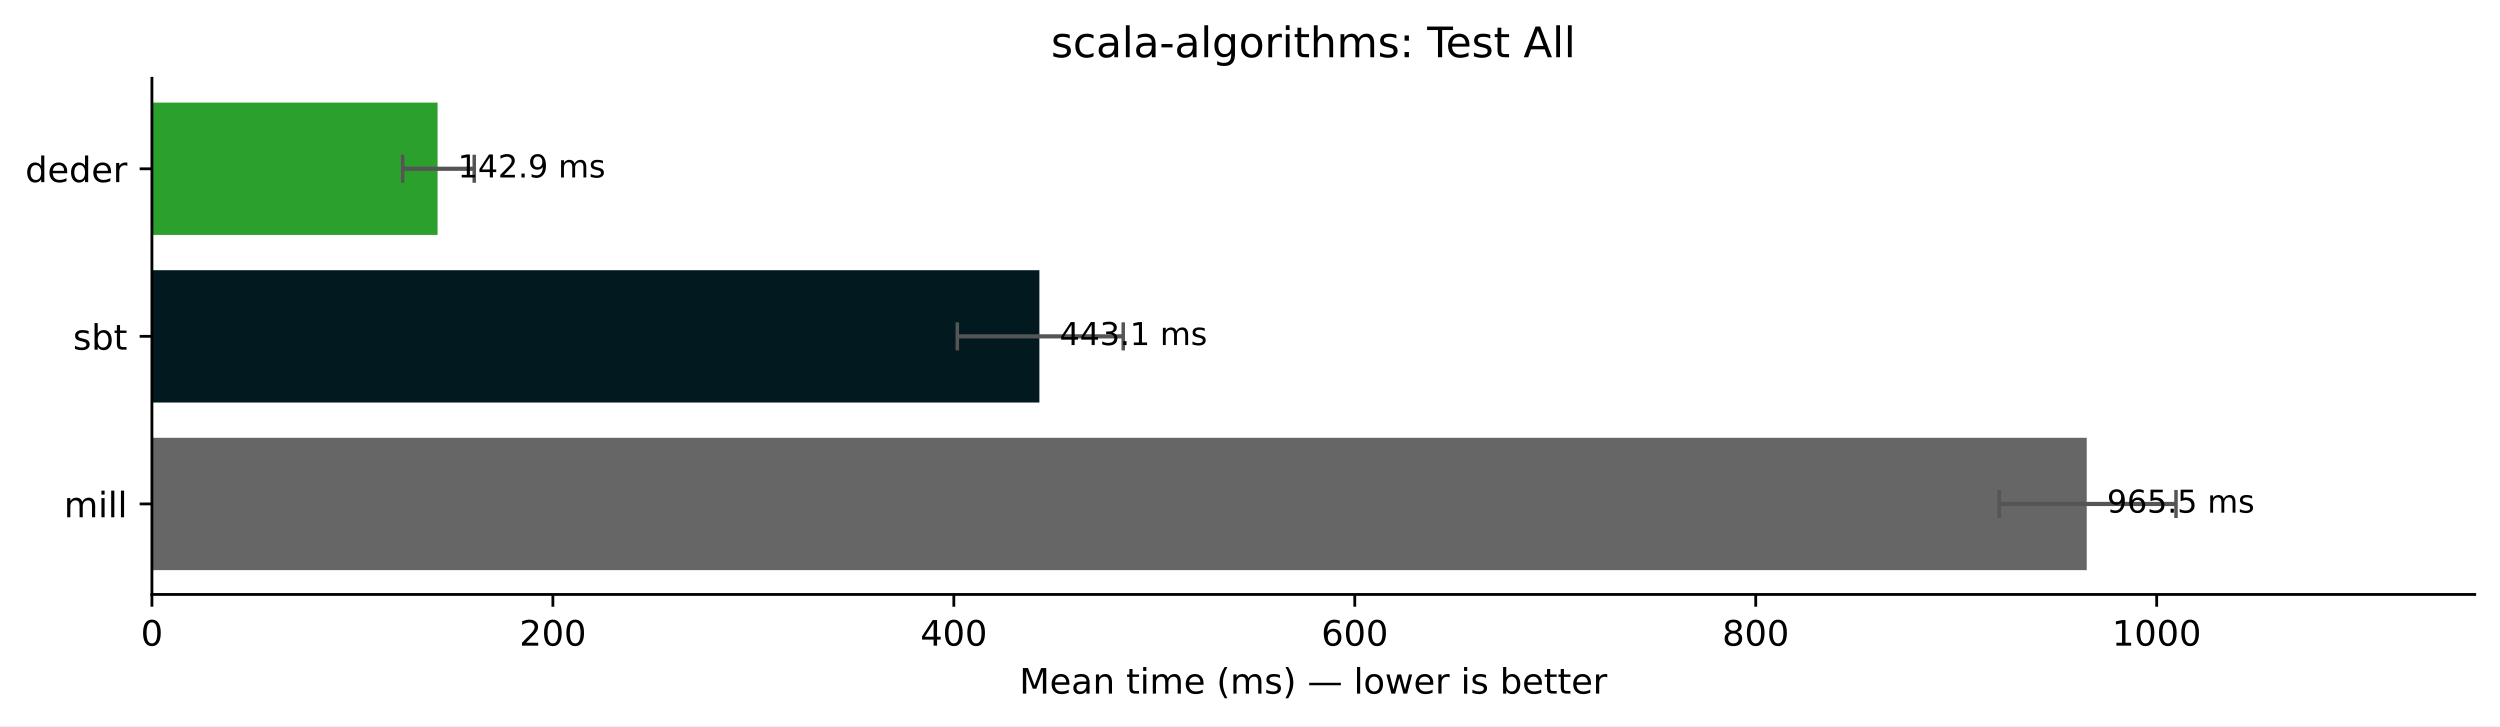
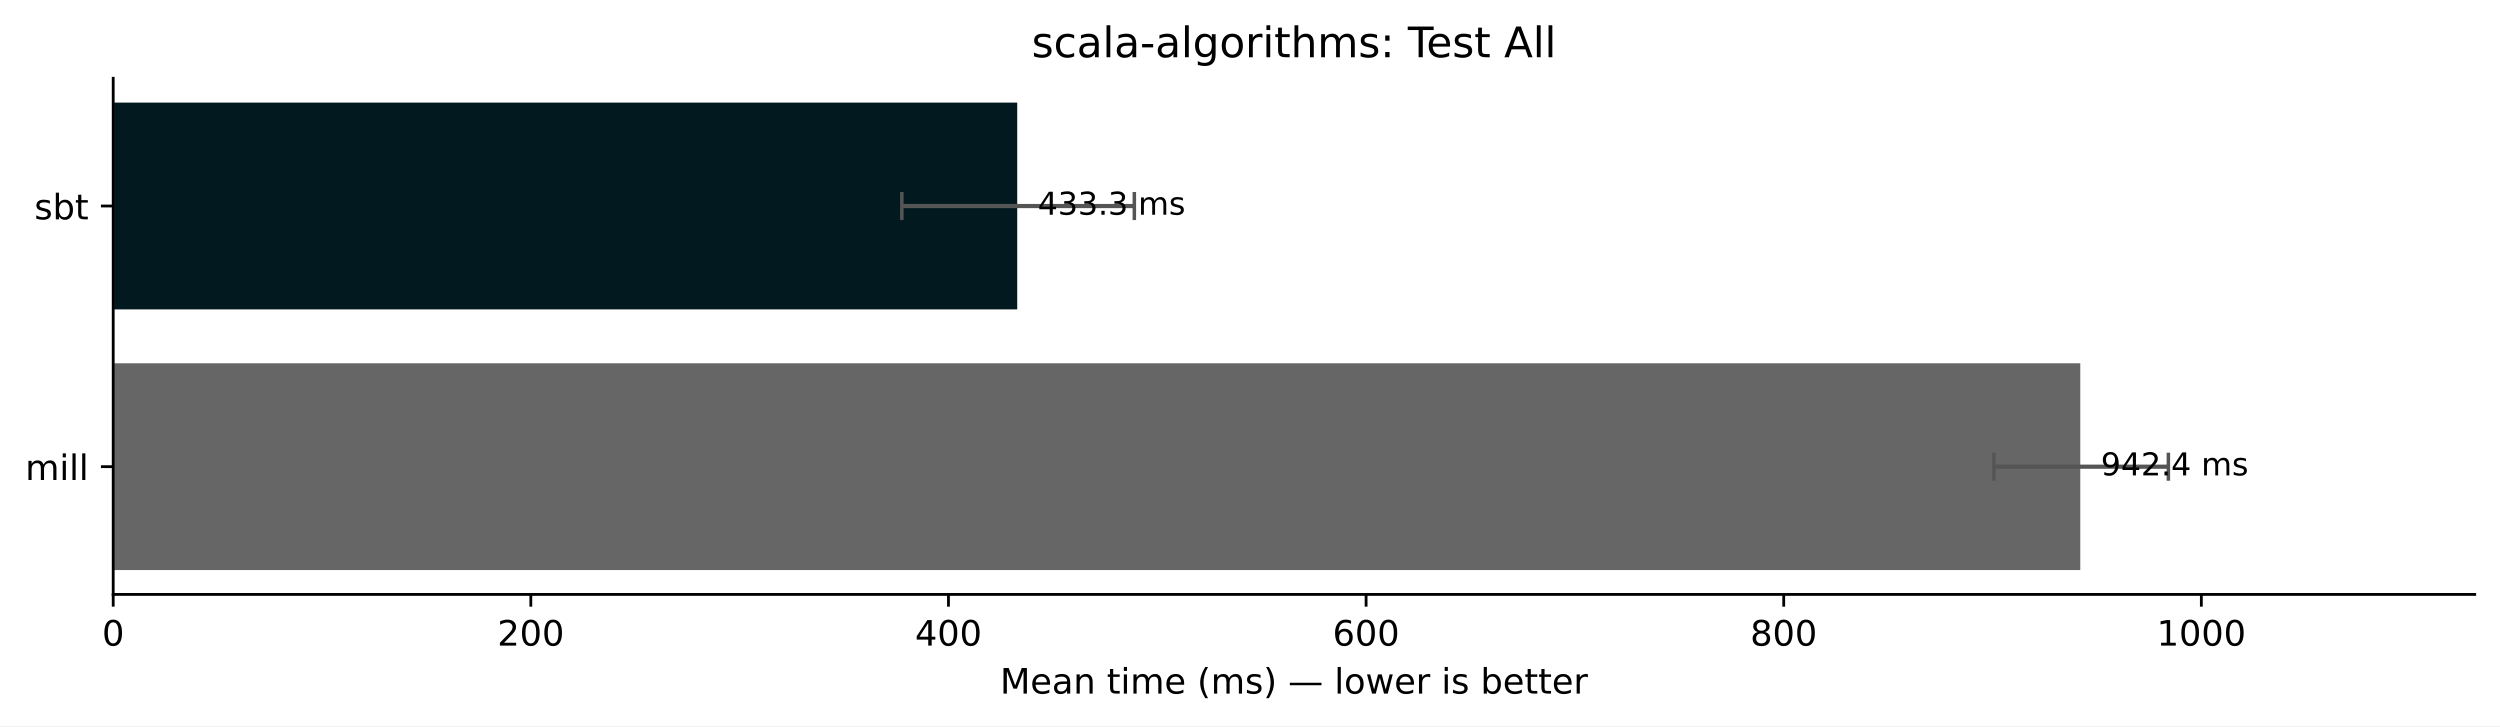
- <svg xmlns="http://www.w3.org/2000/svg" xmlns:xlink="http://www.w3.org/1999/xlink" width="712.754pt" height="207.034pt" viewBox="0 0 712.754 207.034" version="1.1">
+ <svg xmlns="http://www.w3.org/2000/svg" xmlns:xlink="http://www.w3.org/1999/xlink" width="712.785pt" height="207.034pt" viewBox="0 0 712.785 207.034" version="1.1">
  <defs>
    <style type="text/css">*{stroke-linejoin: round; stroke-linecap: butt}</style>
  </defs>
  <g id="figure_1">
    <g id="patch_1">
-       <path d="M 0 207.034  L 712.754 207.034  L 712.754 0  L 0 0  z " style="fill: #ffffff" />
+       <path d="M -0 207.034  L 712.785 207.034  L 712.785 0  L -0 0  z " style="fill: #ffffff" />
    </g>
    <g id="axes_1">
      <g id="patch_2">
-         <path d="M 43.314 169.478  L 705.554 169.478  L 705.554 22.318  L 43.314 22.318  z " style="fill: #ffffff" />
+         <path d="M 32.275 169.478  L 705.585 169.478  L 705.585 22.318  L 32.275 22.318  z " style="fill: #ffffff" />
      </g>
      <g id="patch_3">
-         <path d="M 43.314 162.789  L 595.181 162.789  L 595.181 124.566  L 43.314 124.566  z " clip-path="url(#pbdd0ca70c5)" style="fill: #666666; stroke: #ffffff; stroke-width: 0.5; stroke-linejoin: miter" />
+         <path d="M 32.275 162.789  L 593.367 162.789  L 593.367 103.33  L 32.275 103.33  z " clip-path="url(#p7057af3196)" style="fill: #666666; stroke: #ffffff; stroke-width: 0.5; stroke-linejoin: miter" />
      </g>
      <g id="patch_4">
-         <path d="M 43.314 115.01  L 296.581 115.01  L 296.581 76.786  L 43.314 76.786  z " clip-path="url(#pbdd0ca70c5)" style="fill: #01191f; stroke: #ffffff; stroke-width: 0.5; stroke-linejoin: miter" />
-       </g>
-       <g id="patch_5">
-         <path d="M 43.314 67.231  L 125.004 67.231  L 125.004 29.007  L 43.314 29.007  z " clip-path="url(#pbdd0ca70c5)" style="fill: #2ca02c; stroke: #ffffff; stroke-width: 0.5; stroke-linejoin: miter" />
+         <path d="M 32.275 88.466  L 290.273 88.466  L 290.273 29.007  L 32.275 29.007  z " clip-path="url(#p7057af3196)" style="fill: #01191f; stroke: #ffffff; stroke-width: 0.5; stroke-linejoin: miter" />
      </g>
      <g id="matplotlib.axis_1">
        <g id="xtick_1">
          <g id="line2d_1">
            <defs>
-               <path id="ma51eb0a79d" d="M 0 0  L 0 3.5  " style="stroke: #000000; stroke-width: 0.8" />
+               <path id="mc3d686f5b3" d="M 0 0  L 0 3.5  " style="stroke: #000000; stroke-width: 0.8" />
            </defs>
            <g>
-               <use xlink:href="#ma51eb0a79d" x="43.314" y="169.478" style="stroke: #000000; stroke-width: 0.8" />
+               <use xlink:href="#mc3d686f5b3" x="32.275" y="169.478" style="stroke: #000000; stroke-width: 0.8" />
            </g>
          </g>
          <g id="text_1">
-             <g transform="translate(40.13281 184.0766) scale(0.1 -0.1)">
+             <g transform="translate(29.09375 184.0766) scale(0.1 -0.1)">
              <defs>
                <path id="DejaVuSans-30" d="M 2034 4250  Q 1547 4250 1301 3770  Q 1056 3291 1056 2328  Q 1056 1369 1301 889  Q 1547 409 2034 409  Q 2525 409 2770 889  Q 3016 1369 3016 2328  Q 3016 3291 2770 3770  Q 2525 4250 2034 4250  z M 2034 4750  Q 2819 4750 3233 4129  Q 3647 3509 3647 2328  Q 3647 1150 3233 529  Q 2819 -91 2034 -91  Q 1250 -91 836 529  Q 422 1150 422 2328  Q 422 3509 836 4129  Q 1250 4750 2034 4750  z " transform="scale(0.015625)" />
              </defs>
              <use xlink:href="#DejaVuSans-30" />
            </g>
          </g>
        </g>
        <g id="xtick_2">
          <g id="line2d_2">
            <g>
-               <use xlink:href="#ma51eb0a79d" x="157.626" y="169.478" style="stroke: #000000; stroke-width: 0.8" />
+               <use xlink:href="#mc3d686f5b3" x="151.347" y="169.478" style="stroke: #000000; stroke-width: 0.8" />
            </g>
          </g>
          <g id="text_2">
-             <g transform="translate(148.0821 184.0766) scale(0.1 -0.1)">
+             <g transform="translate(141.8033 184.0766) scale(0.1 -0.1)">
              <defs>
                <path id="DejaVuSans-32" d="M 1228 531  L 3431 531  L 3431 0  L 469 0  L 469 531  Q 828 903 1448 1529  Q 2069 2156 2228 2338  Q 2531 2678 2651 2914  Q 2772 3150 2772 3378  Q 2772 3750 2511 3984  Q 2250 4219 1831 4219  Q 1534 4219 1204 4116  Q 875 4013 500 3803  L 500 4441  Q 881 4594 1212 4672  Q 1544 4750 1819 4750  Q 2544 4750 2975 4387  Q 3406 4025 3406 3419  Q 3406 3131 3298 2873  Q 3191 2616 2906 2266  Q 2828 2175 2409 1742  Q 1991 1309 1228 531  z " transform="scale(0.015625)" />
              </defs>
              <use xlink:href="#DejaVuSans-32" />
              <use xlink:href="#DejaVuSans-30" transform="translate(63.62305 0)" />
              <use xlink:href="#DejaVuSans-30" transform="translate(127.2461 0)" />
            </g>
          </g>
        </g>
        <g id="xtick_3">
          <g id="line2d_3">
            <g>
-               <use xlink:href="#ma51eb0a79d" x="271.938" y="169.478" style="stroke: #000000; stroke-width: 0.8" />
+               <use xlink:href="#mc3d686f5b3" x="270.419" y="169.478" style="stroke: #000000; stroke-width: 0.8" />
            </g>
          </g>
          <g id="text_3">
-             <g transform="translate(262.3939 184.0766) scale(0.1 -0.1)">
+             <g transform="translate(260.8754 184.0766) scale(0.1 -0.1)">
              <defs>
                <path id="DejaVuSans-34" d="M 2419 4116  L 825 1625  L 2419 1625  L 2419 4116  z M 2253 4666  L 3047 4666  L 3047 1625  L 3713 1625  L 3713 1100  L 3047 1100  L 3047 0  L 2419 0  L 2419 1100  L 313 1100  L 313 1709  L 2253 4666  z " transform="scale(0.015625)" />
              </defs>
              <use xlink:href="#DejaVuSans-34" />
              <use xlink:href="#DejaVuSans-30" transform="translate(63.62305 0)" />
              <use xlink:href="#DejaVuSans-30" transform="translate(127.2461 0)" />
            </g>
          </g>
        </g>
        <g id="xtick_4">
          <g id="line2d_4">
            <g>
-               <use xlink:href="#ma51eb0a79d" x="386.249" y="169.478" style="stroke: #000000; stroke-width: 0.8" />
+               <use xlink:href="#mc3d686f5b3" x="389.491" y="169.478" style="stroke: #000000; stroke-width: 0.8" />
            </g>
          </g>
          <g id="text_4">
-             <g transform="translate(376.7057 184.0766) scale(0.1 -0.1)">
+             <g transform="translate(379.9475 184.0766) scale(0.1 -0.1)">
              <defs>
                <path id="DejaVuSans-36" d="M 2113 2584  Q 1688 2584 1439 2293  Q 1191 2003 1191 1497  Q 1191 994 1439 701  Q 1688 409 2113 409  Q 2538 409 2786 701  Q 3034 994 3034 1497  Q 3034 2003 2786 2293  Q 2538 2584 2113 2584  z M 3366 4563  L 3366 3988  Q 3128 4100 2886 4159  Q 2644 4219 2406 4219  Q 1781 4219 1451 3797  Q 1122 3375 1075 2522  Q 1259 2794 1537 2939  Q 1816 3084 2150 3084  Q 2853 3084 3261 2657  Q 3669 2231 3669 1497  Q 3669 778 3244 343  Q 2819 -91 2113 -91  Q 1303 -91 875 529  Q 447 1150 447 2328  Q 447 3434 972 4092  Q 1497 4750 2381 4750  Q 2619 4750 2861 4703  Q 3103 4656 3366 4563  z " transform="scale(0.015625)" />
              </defs>
              <use xlink:href="#DejaVuSans-36" />
              <use xlink:href="#DejaVuSans-30" transform="translate(63.62305 0)" />
              <use xlink:href="#DejaVuSans-30" transform="translate(127.2461 0)" />
            </g>
          </g>
        </g>
        <g id="xtick_5">
          <g id="line2d_5">
            <g>
-               <use xlink:href="#ma51eb0a79d" x="500.561" y="169.478" style="stroke: #000000; stroke-width: 0.8" />
+               <use xlink:href="#mc3d686f5b3" x="508.563" y="169.478" style="stroke: #000000; stroke-width: 0.8" />
            </g>
          </g>
          <g id="text_5">
-             <g transform="translate(491.0174 184.0766) scale(0.1 -0.1)">
+             <g transform="translate(499.0195 184.0766) scale(0.1 -0.1)">
              <defs>
                <path id="DejaVuSans-38" d="M 2034 2216  Q 1584 2216 1326 1975  Q 1069 1734 1069 1313  Q 1069 891 1326 650  Q 1584 409 2034 409  Q 2484 409 2743 651  Q 3003 894 3003 1313  Q 3003 1734 2745 1975  Q 2488 2216 2034 2216  z M 1403 2484  Q 997 2584 770 2862  Q 544 3141 544 3541  Q 544 4100 942 4425  Q 1341 4750 2034 4750  Q 2731 4750 3128 4425  Q 3525 4100 3525 3541  Q 3525 3141 3298 2862  Q 3072 2584 2669 2484  Q 3125 2378 3379 2068  Q 3634 1759 3634 1313  Q 3634 634 3220 271  Q 2806 -91 2034 -91  Q 1263 -91 848 271  Q 434 634 434 1313  Q 434 1759 690 2068  Q 947 2378 1403 2484  z M 1172 3481  Q 1172 3119 1398 2916  Q 1625 2713 2034 2713  Q 2441 2713 2670 2916  Q 2900 3119 2900 3481  Q 2900 3844 2670 4047  Q 2441 4250 2034 4250  Q 1625 4250 1398 4047  Q 1172 3844 1172 3481  z " transform="scale(0.015625)" />
              </defs>
              <use xlink:href="#DejaVuSans-38" />
              <use xlink:href="#DejaVuSans-30" transform="translate(63.62305 0)" />
              <use xlink:href="#DejaVuSans-30" transform="translate(127.2461 0)" />
            </g>
          </g>
        </g>
        <g id="xtick_6">
          <g id="line2d_6">
            <g>
-               <use xlink:href="#ma51eb0a79d" x="614.873" y="169.478" style="stroke: #000000; stroke-width: 0.8" />
+               <use xlink:href="#mc3d686f5b3" x="627.635" y="169.478" style="stroke: #000000; stroke-width: 0.8" />
            </g>
          </g>
          <g id="text_6">
-             <g transform="translate(602.148 184.0766) scale(0.1 -0.1)">
+             <g transform="translate(614.9104 184.0766) scale(0.1 -0.1)">
              <defs>
                <path id="DejaVuSans-31" d="M 794 531  L 1825 531  L 1825 4091  L 703 3866  L 703 4441  L 1819 4666  L 2450 4666  L 2450 531  L 3481 531  L 3481 0  L 794 0  L 794 531  z " transform="scale(0.015625)" />
              </defs>
              <use xlink:href="#DejaVuSans-31" />
              <use xlink:href="#DejaVuSans-30" transform="translate(63.62305 0)" />
              <use xlink:href="#DejaVuSans-30" transform="translate(127.2461 0)" />
              <use xlink:href="#DejaVuSans-30" transform="translate(190.8691 0)" />
            </g>
          </g>
        </g>
        <g id="text_7">
-           <g transform="translate(290.6372 197.7547) scale(0.1 -0.1)">
+           <g transform="translate(285.1331 197.7547) scale(0.1 -0.1)">
            <defs>
              <path id="DejaVuSans-4d" d="M 628 4666  L 1569 4666  L 2759 1491  L 3956 4666  L 4897 4666  L 4897 0  L 4281 0  L 4281 4097  L 3078 897  L 2444 897  L 1241 4097  L 1241 0  L 628 0  L 628 4666  z " transform="scale(0.015625)" />
              <path id="DejaVuSans-65" d="M 3597 1894  L 3597 1613  L 953 1613  Q 991 1019 1311 708  Q 1631 397 2203 397  Q 2534 397 2845 478  Q 3156 559 3463 722  L 3463 178  Q 3153 47 2828 -22  Q 2503 -91 2169 -91  Q 1331 -91 842 396  Q 353 884 353 1716  Q 353 2575 817 3079  Q 1281 3584 2069 3584  Q 2775 3584 3186 3129  Q 3597 2675 3597 1894  z M 3022 2063  Q 3016 2534 2758 2815  Q 2500 3097 2075 3097  Q 1594 3097 1305 2825  Q 1016 2553 972 2059  L 3022 2063  z " transform="scale(0.015625)" />
              <path id="DejaVuSans-61" d="M 2194 1759  Q 1497 1759 1228 1600  Q 959 1441 959 1056  Q 959 750 1161 570  Q 1363 391 1709 391  Q 2188 391 2477 730  Q 2766 1069 2766 1631  L 2766 1759  L 2194 1759  z M 3341 1997  L 3341 0  L 2766 0  L 2766 531  Q 2569 213 2275 61  Q 1981 -91 1556 -91  Q 1019 -91 701 211  Q 384 513 384 1019  Q 384 1609 779 1909  Q 1175 2209 1959 2209  L 2766 2209  L 2766 2266  Q 2766 2663 2505 2880  Q 2244 3097 1772 3097  Q 1472 3097 1187 3025  Q 903 2953 641 2809  L 641 3341  Q 956 3463 1253 3523  Q 1550 3584 1831 3584  Q 2591 3584 2966 3190  Q 3341 2797 3341 1997  z " transform="scale(0.015625)" />
              <path id="DejaVuSans-6e" d="M 3513 2113  L 3513 0  L 2938 0  L 2938 2094  Q 2938 2591 2744 2837  Q 2550 3084 2163 3084  Q 1697 3084 1428 2787  Q 1159 2491 1159 1978  L 1159 0  L 581 0  L 581 3500  L 1159 3500  L 1159 2956  Q 1366 3272 1645 3428  Q 1925 3584 2291 3584  Q 2894 3584 3203 3211  Q 3513 2838 3513 2113  z " transform="scale(0.015625)" />
              <path id="DejaVuSans-20" transform="scale(0.015625)" />
              <path id="DejaVuSans-74" d="M 1172 4494  L 1172 3500  L 2356 3500  L 2356 3053  L 1172 3053  L 1172 1153  Q 1172 725 1289 603  Q 1406 481 1766 481  L 2356 481  L 2356 0  L 1766 0  Q 1100 0 847 248  Q 594 497 594 1153  L 594 3053  L 172 3053  L 172 3500  L 594 3500  L 594 4494  L 1172 4494  z " transform="scale(0.015625)" />
              <path id="DejaVuSans-69" d="M 603 3500  L 1178 3500  L 1178 0  L 603 0  L 603 3500  z M 603 4863  L 1178 4863  L 1178 4134  L 603 4134  L 603 4863  z " transform="scale(0.015625)" />
              <path id="DejaVuSans-6d" d="M 3328 2828  Q 3544 3216 3844 3400  Q 4144 3584 4550 3584  Q 5097 3584 5394 3201  Q 5691 2819 5691 2113  L 5691 0  L 5113 0  L 5113 2094  Q 5113 2597 4934 2840  Q 4756 3084 4391 3084  Q 3944 3084 3684 2787  Q 3425 2491 3425 1978  L 3425 0  L 2847 0  L 2847 2094  Q 2847 2600 2669 2842  Q 2491 3084 2119 3084  Q 1678 3084 1418 2786  Q 1159 2488 1159 1978  L 1159 0  L 581 0  L 581 3500  L 1159 3500  L 1159 2956  Q 1356 3278 1631 3431  Q 1906 3584 2284 3584  Q 2666 3584 2933 3390  Q 3200 3197 3328 2828  z " transform="scale(0.015625)" />
              <path id="DejaVuSans-28" d="M 1984 4856  Q 1566 4138 1362 3434  Q 1159 2731 1159 2009  Q 1159 1288 1364 580  Q 1569 -128 1984 -844  L 1484 -844  Q 1016 -109 783 600  Q 550 1309 550 2009  Q 550 2706 781 3412  Q 1013 4119 1484 4856  L 1984 4856  z " transform="scale(0.015625)" />
              <path id="DejaVuSans-73" d="M 2834 3397  L 2834 2853  Q 2591 2978 2328 3040  Q 2066 3103 1784 3103  Q 1356 3103 1142 2972  Q 928 2841 928 2578  Q 928 2378 1081 2264  Q 1234 2150 1697 2047  L 1894 2003  Q 2506 1872 2764 1633  Q 3022 1394 3022 966  Q 3022 478 2636 193  Q 2250 -91 1575 -91  Q 1294 -91 989 -36  Q 684 19 347 128  L 347 722  Q 666 556 975 473  Q 1284 391 1588 391  Q 1994 391 2212 530  Q 2431 669 2431 922  Q 2431 1156 2273 1281  Q 2116 1406 1581 1522  L 1381 1569  Q 847 1681 609 1914  Q 372 2147 372 2553  Q 372 3047 722 3315  Q 1072 3584 1716 3584  Q 2034 3584 2315 3537  Q 2597 3491 2834 3397  z " transform="scale(0.015625)" />
              <path id="DejaVuSans-29" d="M 513 4856  L 1013 4856  Q 1481 4119 1714 3412  Q 1947 2706 1947 2009  Q 1947 1309 1714 600  Q 1481 -109 1013 -844  L 513 -844  Q 928 -128 1133 580  Q 1338 1288 1338 2009  Q 1338 2731 1133 3434  Q 928 4138 513 4856  z " transform="scale(0.015625)" />
              <path id="DejaVuSans-2014" d="M 313 1978  L 6088 1978  L 6088 1528  L 313 1528  L 313 1978  z " transform="scale(0.015625)" />
              <path id="DejaVuSans-6c" d="M 603 4863  L 1178 4863  L 1178 0  L 603 0  L 603 4863  z " transform="scale(0.015625)" />
              <path id="DejaVuSans-6f" d="M 1959 3097  Q 1497 3097 1228 2736  Q 959 2375 959 1747  Q 959 1119 1226 758  Q 1494 397 1959 397  Q 2419 397 2687 759  Q 2956 1122 2956 1747  Q 2956 2369 2687 2733  Q 2419 3097 1959 3097  z M 1959 3584  Q 2709 3584 3137 3096  Q 3566 2609 3566 1747  Q 3566 888 3137 398  Q 2709 -91 1959 -91  Q 1206 -91 779 398  Q 353 888 353 1747  Q 353 2609 779 3096  Q 1206 3584 1959 3584  z " transform="scale(0.015625)" />
              <path id="DejaVuSans-77" d="M 269 3500  L 844 3500  L 1563 769  L 2278 3500  L 2956 3500  L 3675 769  L 4391 3500  L 4966 3500  L 4050 0  L 3372 0  L 2619 2869  L 1863 0  L 1184 0  L 269 3500  z " transform="scale(0.015625)" />
              <path id="DejaVuSans-72" d="M 2631 2963  Q 2534 3019 2420 3045  Q 2306 3072 2169 3072  Q 1681 3072 1420 2755  Q 1159 2438 1159 1844  L 1159 0  L 581 0  L 581 3500  L 1159 3500  L 1159 2956  Q 1341 3275 1631 3429  Q 1922 3584 2338 3584  Q 2397 3584 2469 3576  Q 2541 3569 2628 3553  L 2631 2963  z " transform="scale(0.015625)" />
              <path id="DejaVuSans-62" d="M 3116 1747  Q 3116 2381 2855 2742  Q 2594 3103 2138 3103  Q 1681 3103 1420 2742  Q 1159 2381 1159 1747  Q 1159 1113 1420 752  Q 1681 391 2138 391  Q 2594 391 2855 752  Q 3116 1113 3116 1747  z M 1159 2969  Q 1341 3281 1617 3432  Q 1894 3584 2278 3584  Q 2916 3584 3314 3078  Q 3713 2572 3713 1747  Q 3713 922 3314 415  Q 2916 -91 2278 -91  Q 1894 -91 1617 61  Q 1341 213 1159 525  L 1159 0  L 581 0  L 581 4863  L 1159 4863  L 1159 2969  z " transform="scale(0.015625)" />
            </defs>
            <use xlink:href="#DejaVuSans-4d" />
            <use xlink:href="#DejaVuSans-65" transform="translate(86.2793 0)" />
            <use xlink:href="#DejaVuSans-61" transform="translate(147.8027 0)" />
            <use xlink:href="#DejaVuSans-6e" transform="translate(209.082 0)" />
            <use xlink:href="#DejaVuSans-20" transform="translate(272.4609 0)" />
            <use xlink:href="#DejaVuSans-74" transform="translate(304.248 0)" />
            <use xlink:href="#DejaVuSans-69" transform="translate(343.457 0)" />
            <use xlink:href="#DejaVuSans-6d" transform="translate(371.2402 0)" />
            <use xlink:href="#DejaVuSans-65" transform="translate(468.6523 0)" />
            <use xlink:href="#DejaVuSans-20" transform="translate(530.1758 0)" />
            <use xlink:href="#DejaVuSans-28" transform="translate(561.9629 0)" />
            <use xlink:href="#DejaVuSans-6d" transform="translate(600.9766 0)" />
            <use xlink:href="#DejaVuSans-73" transform="translate(698.3887 0)" />
            <use xlink:href="#DejaVuSans-29" transform="translate(750.4883 0)" />
            <use xlink:href="#DejaVuSans-20" transform="translate(789.502 0)" />
            <use xlink:href="#DejaVuSans-2014" transform="translate(821.2891 0)" />
            <use xlink:href="#DejaVuSans-20" transform="translate(921.2891 0)" />
            <use xlink:href="#DejaVuSans-6c" transform="translate(953.0762 0)" />
            <use xlink:href="#DejaVuSans-6f" transform="translate(980.8594 0)" />
            <use xlink:href="#DejaVuSans-77" transform="translate(1042.041 0)" />
            <use xlink:href="#DejaVuSans-65" transform="translate(1123.828 0)" />
            <use xlink:href="#DejaVuSans-72" transform="translate(1185.352 0)" />
            <use xlink:href="#DejaVuSans-20" transform="translate(1226.465 0)" />
            <use xlink:href="#DejaVuSans-69" transform="translate(1258.252 0)" />
            <use xlink:href="#DejaVuSans-73" transform="translate(1286.035 0)" />
            <use xlink:href="#DejaVuSans-20" transform="translate(1338.135 0)" />
            <use xlink:href="#DejaVuSans-62" transform="translate(1369.922 0)" />
            <use xlink:href="#DejaVuSans-65" transform="translate(1433.398 0)" />
            <use xlink:href="#DejaVuSans-74" transform="translate(1494.922 0)" />
            <use xlink:href="#DejaVuSans-74" transform="translate(1534.131 0)" />
            <use xlink:href="#DejaVuSans-65" transform="translate(1573.34 0)" />
            <use xlink:href="#DejaVuSans-72" transform="translate(1634.863 0)" />
          </g>
        </g>
      </g>
      <g id="matplotlib.axis_2">
        <g id="ytick_1">
          <g id="line2d_7">
            <defs>
-               <path id="m4b0a5781ab" d="M 0 0  L -3.5 0  " style="stroke: #000000; stroke-width: 0.8" />
+               <path id="m6679885870" d="M 0 0  L -3.5 0  " style="stroke: #000000; stroke-width: 0.8" />
            </defs>
            <g>
-               <use xlink:href="#m4b0a5781ab" x="43.314" y="143.677" style="stroke: #000000; stroke-width: 0.8" />
+               <use xlink:href="#m6679885870" x="32.275" y="133.06" style="stroke: #000000; stroke-width: 0.8" />
            </g>
          </g>
          <g id="text_8">
-             <g transform="translate(18.23906 147.4766) scale(0.1 -0.1)">
+             <g transform="translate(7.2 136.859) scale(0.1 -0.1)">
              <use xlink:href="#DejaVuSans-6d" />
              <use xlink:href="#DejaVuSans-69" transform="translate(97.41211 0)" />
              <use xlink:href="#DejaVuSans-6c" transform="translate(125.1953 0)" />
              <use xlink:href="#DejaVuSans-6c" transform="translate(152.9785 0)" />
            </g>
          </g>
        </g>
        <g id="ytick_2">
          <g id="line2d_8">
            <g>
-               <use xlink:href="#m4b0a5781ab" x="43.314" y="95.898" style="stroke: #000000; stroke-width: 0.8" />
+               <use xlink:href="#m6679885870" x="32.275" y="58.737" style="stroke: #000000; stroke-width: 0.8" />
            </g>
          </g>
          <g id="text_9">
-             <g transform="translate(20.83594 99.69734) scale(0.1 -0.1)">
+             <g transform="translate(9.796875 62.53573) scale(0.1 -0.1)">
              <use xlink:href="#DejaVuSans-73" />
              <use xlink:href="#DejaVuSans-62" transform="translate(52.09961 0)" />
              <use xlink:href="#DejaVuSans-74" transform="translate(115.5762 0)" />
            </g>
          </g>
        </g>
-         <g id="ytick_3">
-           <g id="line2d_9">
-             <g>
-               <use xlink:href="#m4b0a5781ab" x="43.314" y="48.119" style="stroke: #000000; stroke-width: 0.8" />
-             </g>
-           </g>
-           <g id="text_10">
-             <g transform="translate(7.2 51.91812) scale(0.1 -0.1)">
-               <defs>
-                 <path id="DejaVuSans-64" d="M 2906 2969  L 2906 4863  L 3481 4863  L 3481 0  L 2906 0  L 2906 525  Q 2725 213 2448 61  Q 2172 -91 1784 -91  Q 1150 -91 751 415  Q 353 922 353 1747  Q 353 2572 751 3078  Q 1150 3584 1784 3584  Q 2172 3584 2448 3432  Q 2725 3281 2906 2969  z M 947 1747  Q 947 1113 1208 752  Q 1469 391 1925 391  Q 2381 391 2643 752  Q 2906 1113 2906 1747  Q 2906 2381 2643 2742  Q 2381 3103 1925 3103  Q 1469 3103 1208 2742  Q 947 2381 947 1747  z " transform="scale(0.015625)" />
-               </defs>
-               <use xlink:href="#DejaVuSans-64" />
-               <use xlink:href="#DejaVuSans-65" transform="translate(63.47656 0)" />
-               <use xlink:href="#DejaVuSans-64" transform="translate(125 0)" />
-               <use xlink:href="#DejaVuSans-65" transform="translate(188.4766 0)" />
-               <use xlink:href="#DejaVuSans-72" transform="translate(250 0)" />
-             </g>
-           </g>
-         </g>
      </g>
      <g id="LineCollection_1">
-         <path d="M 569.98 143.677  L 620.381 143.677  " clip-path="url(#pbdd0ca70c5)" style="fill: none; stroke: #555555; stroke-width: 1.2" />
-         <path d="M 272.928 95.898  L 320.234 95.898  " clip-path="url(#pbdd0ca70c5)" style="fill: none; stroke: #555555; stroke-width: 1.2" />
-         <path d="M 114.803 48.119  L 135.206 48.119  " clip-path="url(#pbdd0ca70c5)" style="fill: none; stroke: #555555; stroke-width: 1.2" />
+         <path d="M 568.5 133.06  L 618.233 133.06  " clip-path="url(#p7057af3196)" style="fill: none; stroke: #555555; stroke-width: 1.2" />
+         <path d="M 257.131 58.737  L 323.415 58.737  " clip-path="url(#p7057af3196)" style="fill: none; stroke: #555555; stroke-width: 1.2" />
+       </g>
+       <g id="line2d_9">
+         <defs>
+           <path id="me01804ae82" d="M 0 4  L 0 -4  " style="stroke: #555555" />
+         </defs>
+         <g clip-path="url(#p7057af3196)">
+           <use xlink:href="#me01804ae82" x="568.5" y="133.06" style="fill: #1f77b4; stroke: #555555" />
+           <use xlink:href="#me01804ae82" x="257.131" y="58.737" style="fill: #1f77b4; stroke: #555555" />
+         </g>
      </g>
      <g id="line2d_10">
-         <defs>
-           <path id="m0ce36544d0" d="M 0 4  L 0 -4  " style="stroke: #555555" />
-         </defs>
-         <g clip-path="url(#pbdd0ca70c5)">
-           <use xlink:href="#m0ce36544d0" x="569.98" y="143.677" style="fill: #1f77b4; stroke: #555555" />
-           <use xlink:href="#m0ce36544d0" x="272.928" y="95.898" style="fill: #1f77b4; stroke: #555555" />
-           <use xlink:href="#m0ce36544d0" x="114.803" y="48.119" style="fill: #1f77b4; stroke: #555555" />
-         </g>
-       </g>
-       <g id="line2d_11">
-         <g clip-path="url(#pbdd0ca70c5)">
-           <use xlink:href="#m0ce36544d0" x="620.381" y="143.677" style="fill: #1f77b4; stroke: #555555" />
-           <use xlink:href="#m0ce36544d0" x="320.234" y="95.898" style="fill: #1f77b4; stroke: #555555" />
-           <use xlink:href="#m0ce36544d0" x="135.206" y="48.119" style="fill: #1f77b4; stroke: #555555" />
-         </g>
+         <g clip-path="url(#p7057af3196)">
+           <use xlink:href="#me01804ae82" x="618.233" y="133.06" style="fill: #1f77b4; stroke: #555555" />
+           <use xlink:href="#me01804ae82" x="323.415" y="58.737" style="fill: #1f77b4; stroke: #555555" />
+         </g>
+       </g>
+       <g id="patch_5">
+         <path d="M 32.275 169.478  L 32.275 22.318  " style="fill: none; stroke: #000000; stroke-width: 0.8; stroke-linejoin: miter; stroke-linecap: square" />
      </g>
      <g id="patch_6">
-         <path d="M 43.314 169.478  L 43.314 22.318  " style="fill: none; stroke: #000000; stroke-width: 0.8; stroke-linejoin: miter; stroke-linecap: square" />
-       </g>
-       <g id="patch_7">
-         <path d="M 43.314 169.478  L 705.554 169.478  " style="fill: none; stroke: #000000; stroke-width: 0.8; stroke-linejoin: miter; stroke-linecap: square" />
-       </g>
-       <g id="text_11">
-         <g transform="translate(600.6994 146.1608) scale(0.09 -0.09)">
+         <path d="M 32.275 169.478  L 705.585 169.478  " style="fill: none; stroke: #000000; stroke-width: 0.8; stroke-linejoin: miter; stroke-linecap: square" />
+       </g>
+       <g id="text_10">
+         <g transform="translate(598.9776 135.5432) scale(0.09 -0.09)">
          <defs>
            <path id="DejaVuSans-39" d="M 703 97  L 703 672  Q 941 559 1184 500  Q 1428 441 1663 441  Q 2288 441 2617 861  Q 2947 1281 2994 2138  Q 2813 1869 2534 1725  Q 2256 1581 1919 1581  Q 1219 1581 811 2004  Q 403 2428 403 3163  Q 403 3881 828 4315  Q 1253 4750 1959 4750  Q 2769 4750 3195 4129  Q 3622 3509 3622 2328  Q 3622 1225 3098 567  Q 2575 -91 1691 -91  Q 1453 -91 1209 -44  Q 966 3 703 97  z M 1959 2075  Q 2384 2075 2632 2365  Q 2881 2656 2881 3163  Q 2881 3666 2632 3958  Q 2384 4250 1959 4250  Q 1534 4250 1286 3958  Q 1038 3666 1038 3163  Q 1038 2656 1286 2365  Q 1534 2075 1959 2075  z " transform="scale(0.015625)" />
-             <path id="DejaVuSans-35" d="M 691 4666  L 3169 4666  L 3169 4134  L 1269 4134  L 1269 2991  Q 1406 3038 1543 3061  Q 1681 3084 1819 3084  Q 2600 3084 3056 2656  Q 3513 2228 3513 1497  Q 3513 744 3044 326  Q 2575 -91 1722 -91  Q 1428 -91 1123 -41  Q 819 9 494 109  L 494 744  Q 775 591 1075 516  Q 1375 441 1709 441  Q 2250 441 2565 725  Q 2881 1009 2881 1497  Q 2881 1984 2565 2268  Q 2250 2553 1709 2553  Q 1456 2553 1204 2497  Q 953 2441 691 2322  L 691 4666  z " transform="scale(0.015625)" />
            <path id="DejaVuSans-2e" d="M 684 794  L 1344 794  L 1344 0  L 684 0  L 684 794  z " transform="scale(0.015625)" />
          </defs>
          <use xlink:href="#DejaVuSans-39" />
-           <use xlink:href="#DejaVuSans-36" transform="translate(63.62305 0)" />
-           <use xlink:href="#DejaVuSans-35" transform="translate(127.2461 0)" />
+           <use xlink:href="#DejaVuSans-34" transform="translate(63.62305 0)" />
+           <use xlink:href="#DejaVuSans-32" transform="translate(127.2461 0)" />
          <use xlink:href="#DejaVuSans-2e" transform="translate(190.8691 0)" />
-           <use xlink:href="#DejaVuSans-35" transform="translate(222.6562 0)" />
+           <use xlink:href="#DejaVuSans-34" transform="translate(222.6562 0)" />
          <use xlink:href="#DejaVuSans-20" transform="translate(286.2793 0)" />
          <use xlink:href="#DejaVuSans-6d" transform="translate(318.0664 0)" />
          <use xlink:href="#DejaVuSans-73" transform="translate(415.4785 0)" />
        </g>
      </g>
-       <g id="text_12">
-         <g transform="translate(302.0997 98.38156) scale(0.09 -0.09)">
+       <g id="text_11">
+         <g transform="translate(295.8839 61.21995) scale(0.09 -0.09)">
          <defs>
            <path id="DejaVuSans-33" d="M 2597 2516  Q 3050 2419 3304 2112  Q 3559 1806 3559 1356  Q 3559 666 3084 287  Q 2609 -91 1734 -91  Q 1441 -91 1130 -33  Q 819 25 488 141  L 488 750  Q 750 597 1062 519  Q 1375 441 1716 441  Q 2309 441 2620 675  Q 2931 909 2931 1356  Q 2931 1769 2642 2001  Q 2353 2234 1838 2234  L 1294 2234  L 1294 2753  L 1863 2753  Q 2328 2753 2575 2939  Q 2822 3125 2822 3475  Q 2822 3834 2567 4026  Q 2313 4219 1838 4219  Q 1578 4219 1281 4162  Q 984 4106 628 3988  L 628 4550  Q 988 4650 1302 4700  Q 1616 4750 1894 4750  Q 2613 4750 3031 4423  Q 3450 4097 3450 3541  Q 3450 3153 3228 2886  Q 3006 2619 2597 2516  z " transform="scale(0.015625)" />
          </defs>
          <use xlink:href="#DejaVuSans-34" />
-           <use xlink:href="#DejaVuSans-34" transform="translate(63.62305 0)" />
+           <use xlink:href="#DejaVuSans-33" transform="translate(63.62305 0)" />
          <use xlink:href="#DejaVuSans-33" transform="translate(127.2461 0)" />
          <use xlink:href="#DejaVuSans-2e" transform="translate(190.8691 0)" />
-           <use xlink:href="#DejaVuSans-31" transform="translate(222.6562 0)" />
+           <use xlink:href="#DejaVuSans-33" transform="translate(222.6562 0)" />
          <use xlink:href="#DejaVuSans-20" transform="translate(286.2793 0)" />
          <use xlink:href="#DejaVuSans-6d" transform="translate(318.0664 0)" />
          <use xlink:href="#DejaVuSans-73" transform="translate(415.4785 0)" />
        </g>
      </g>
-       <g id="text_13">
-         <g transform="translate(130.5232 50.60234) scale(0.09 -0.09)">
-           <use xlink:href="#DejaVuSans-31" />
-           <use xlink:href="#DejaVuSans-34" transform="translate(63.62305 0)" />
-           <use xlink:href="#DejaVuSans-32" transform="translate(127.2461 0)" />
-           <use xlink:href="#DejaVuSans-2e" transform="translate(190.8691 0)" />
-           <use xlink:href="#DejaVuSans-39" transform="translate(222.6562 0)" />
-           <use xlink:href="#DejaVuSans-20" transform="translate(286.2793 0)" />
-           <use xlink:href="#DejaVuSans-6d" transform="translate(318.0664 0)" />
-           <use xlink:href="#DejaVuSans-73" transform="translate(415.4785 0)" />
-         </g>
-       </g>
-       <g id="text_14">
-         <g transform="translate(299.6544 16.31812) scale(0.12 -0.12)">
+       <g id="text_12">
+         <g transform="translate(294.1503 16.31812) scale(0.12 -0.12)">
          <defs>
            <path id="DejaVuSans-63" d="M 3122 3366  L 3122 2828  Q 2878 2963 2633 3030  Q 2388 3097 2138 3097  Q 1578 3097 1268 2742  Q 959 2388 959 1747  Q 959 1106 1268 751  Q 1578 397 2138 397  Q 2388 397 2633 464  Q 2878 531 3122 666  L 3122 134  Q 2881 22 2623 -34  Q 2366 -91 2075 -91  Q 1284 -91 818 406  Q 353 903 353 1747  Q 353 2603 823 3093  Q 1294 3584 2113 3584  Q 2378 3584 2631 3529  Q 2884 3475 3122 3366  z " transform="scale(0.015625)" />
            <path id="DejaVuSans-2d" d="M 313 2009  L 1997 2009  L 1997 1497  L 313 1497  L 313 2009  z " transform="scale(0.015625)" />
            <path id="DejaVuSans-67" d="M 2906 1791  Q 2906 2416 2648 2759  Q 2391 3103 1925 3103  Q 1463 3103 1205 2759  Q 947 2416 947 1791  Q 947 1169 1205 825  Q 1463 481 1925 481  Q 2391 481 2648 825  Q 2906 1169 2906 1791  z M 3481 434  Q 3481 -459 3084 -895  Q 2688 -1331 1869 -1331  Q 1566 -1331 1297 -1286  Q 1028 -1241 775 -1147  L 775 -588  Q 1028 -725 1275 -790  Q 1522 -856 1778 -856  Q 2344 -856 2625 -561  Q 2906 -266 2906 331  L 2906 616  Q 2728 306 2450 153  Q 2172 0 1784 0  Q 1141 0 747 490  Q 353 981 353 1791  Q 353 2603 747 3093  Q 1141 3584 1784 3584  Q 2172 3584 2450 3431  Q 2728 3278 2906 2969  L 2906 3500  L 3481 3500  L 3481 434  z " transform="scale(0.015625)" />
            <path id="DejaVuSans-68" d="M 3513 2113  L 3513 0  L 2938 0  L 2938 2094  Q 2938 2591 2744 2837  Q 2550 3084 2163 3084  Q 1697 3084 1428 2787  Q 1159 2491 1159 1978  L 1159 0  L 581 0  L 581 4863  L 1159 4863  L 1159 2956  Q 1366 3272 1645 3428  Q 1925 3584 2291 3584  Q 2894 3584 3203 3211  Q 3513 2838 3513 2113  z " transform="scale(0.015625)" />
            <path id="DejaVuSans-3a" d="M 750 794  L 1409 794  L 1409 0  L 750 0  L 750 794  z M 750 3309  L 1409 3309  L 1409 2516  L 750 2516  L 750 3309  z " transform="scale(0.015625)" />
            <path id="DejaVuSans-54" d="M -19 4666  L 3928 4666  L 3928 4134  L 2272 4134  L 2272 0  L 1638 0  L 1638 4134  L -19 4134  L -19 4666  z " transform="scale(0.015625)" />
            <path id="DejaVuSans-41" d="M 2188 4044  L 1331 1722  L 3047 1722  L 2188 4044  z M 1831 4666  L 2547 4666  L 4325 0  L 3669 0  L 3244 1197  L 1141 1197  L 716 0  L 50 0  L 1831 4666  z " transform="scale(0.015625)" />
          </defs>
          <use xlink:href="#DejaVuSans-73" />
          <use xlink:href="#DejaVuSans-63" transform="translate(52.09961 0)" />
          <use xlink:href="#DejaVuSans-61" transform="translate(107.0801 0)" />
          <use xlink:href="#DejaVuSans-6c" transform="translate(168.3594 0)" />
          <use xlink:href="#DejaVuSans-61" transform="translate(196.1426 0)" />
          <use xlink:href="#DejaVuSans-2d" transform="translate(257.4219 0)" />
          <use xlink:href="#DejaVuSans-61" transform="translate(293.5059 0)" />
          <use xlink:href="#DejaVuSans-6c" transform="translate(354.7852 0)" />
          <use xlink:href="#DejaVuSans-67" transform="translate(382.5684 0)" />
          <use xlink:href="#DejaVuSans-6f" transform="translate(446.0449 0)" />
          <use xlink:href="#DejaVuSans-72" transform="translate(507.2266 0)" />
          <use xlink:href="#DejaVuSans-69" transform="translate(548.3398 0)" />
          <use xlink:href="#DejaVuSans-74" transform="translate(576.123 0)" />
          <use xlink:href="#DejaVuSans-68" transform="translate(615.332 0)" />
          <use xlink:href="#DejaVuSans-6d" transform="translate(678.7109 0)" />
          <use xlink:href="#DejaVuSans-73" transform="translate(776.123 0)" />
          <use xlink:href="#DejaVuSans-3a" transform="translate(828.2227 0)" />
          <use xlink:href="#DejaVuSans-20" transform="translate(861.9141 0)" />
          <use xlink:href="#DejaVuSans-54" transform="translate(893.7012 0)" />
          <use xlink:href="#DejaVuSans-65" transform="translate(937.7852 0)" />
          <use xlink:href="#DejaVuSans-73" transform="translate(999.3086 0)" />
          <use xlink:href="#DejaVuSans-74" transform="translate(1051.408 0)" />
          <use xlink:href="#DejaVuSans-20" transform="translate(1090.617 0)" />
          <use xlink:href="#DejaVuSans-41" transform="translate(1122.404 0)" />
          <use xlink:href="#DejaVuSans-6c" transform="translate(1190.812 0)" />
          <use xlink:href="#DejaVuSans-6c" transform="translate(1218.596 0)" />
        </g>
      </g>
    </g>
  </g>
  <defs>
-     <clipPath id="pbdd0ca70c5">
-       <rect x="43.314" y="22.318" width="662.24" height="147.16" />
+     <clipPath id="p7057af3196">
+       <rect x="32.275" y="22.318" width="673.31" height="147.16" />
    </clipPath>
  </defs>
</svg>
